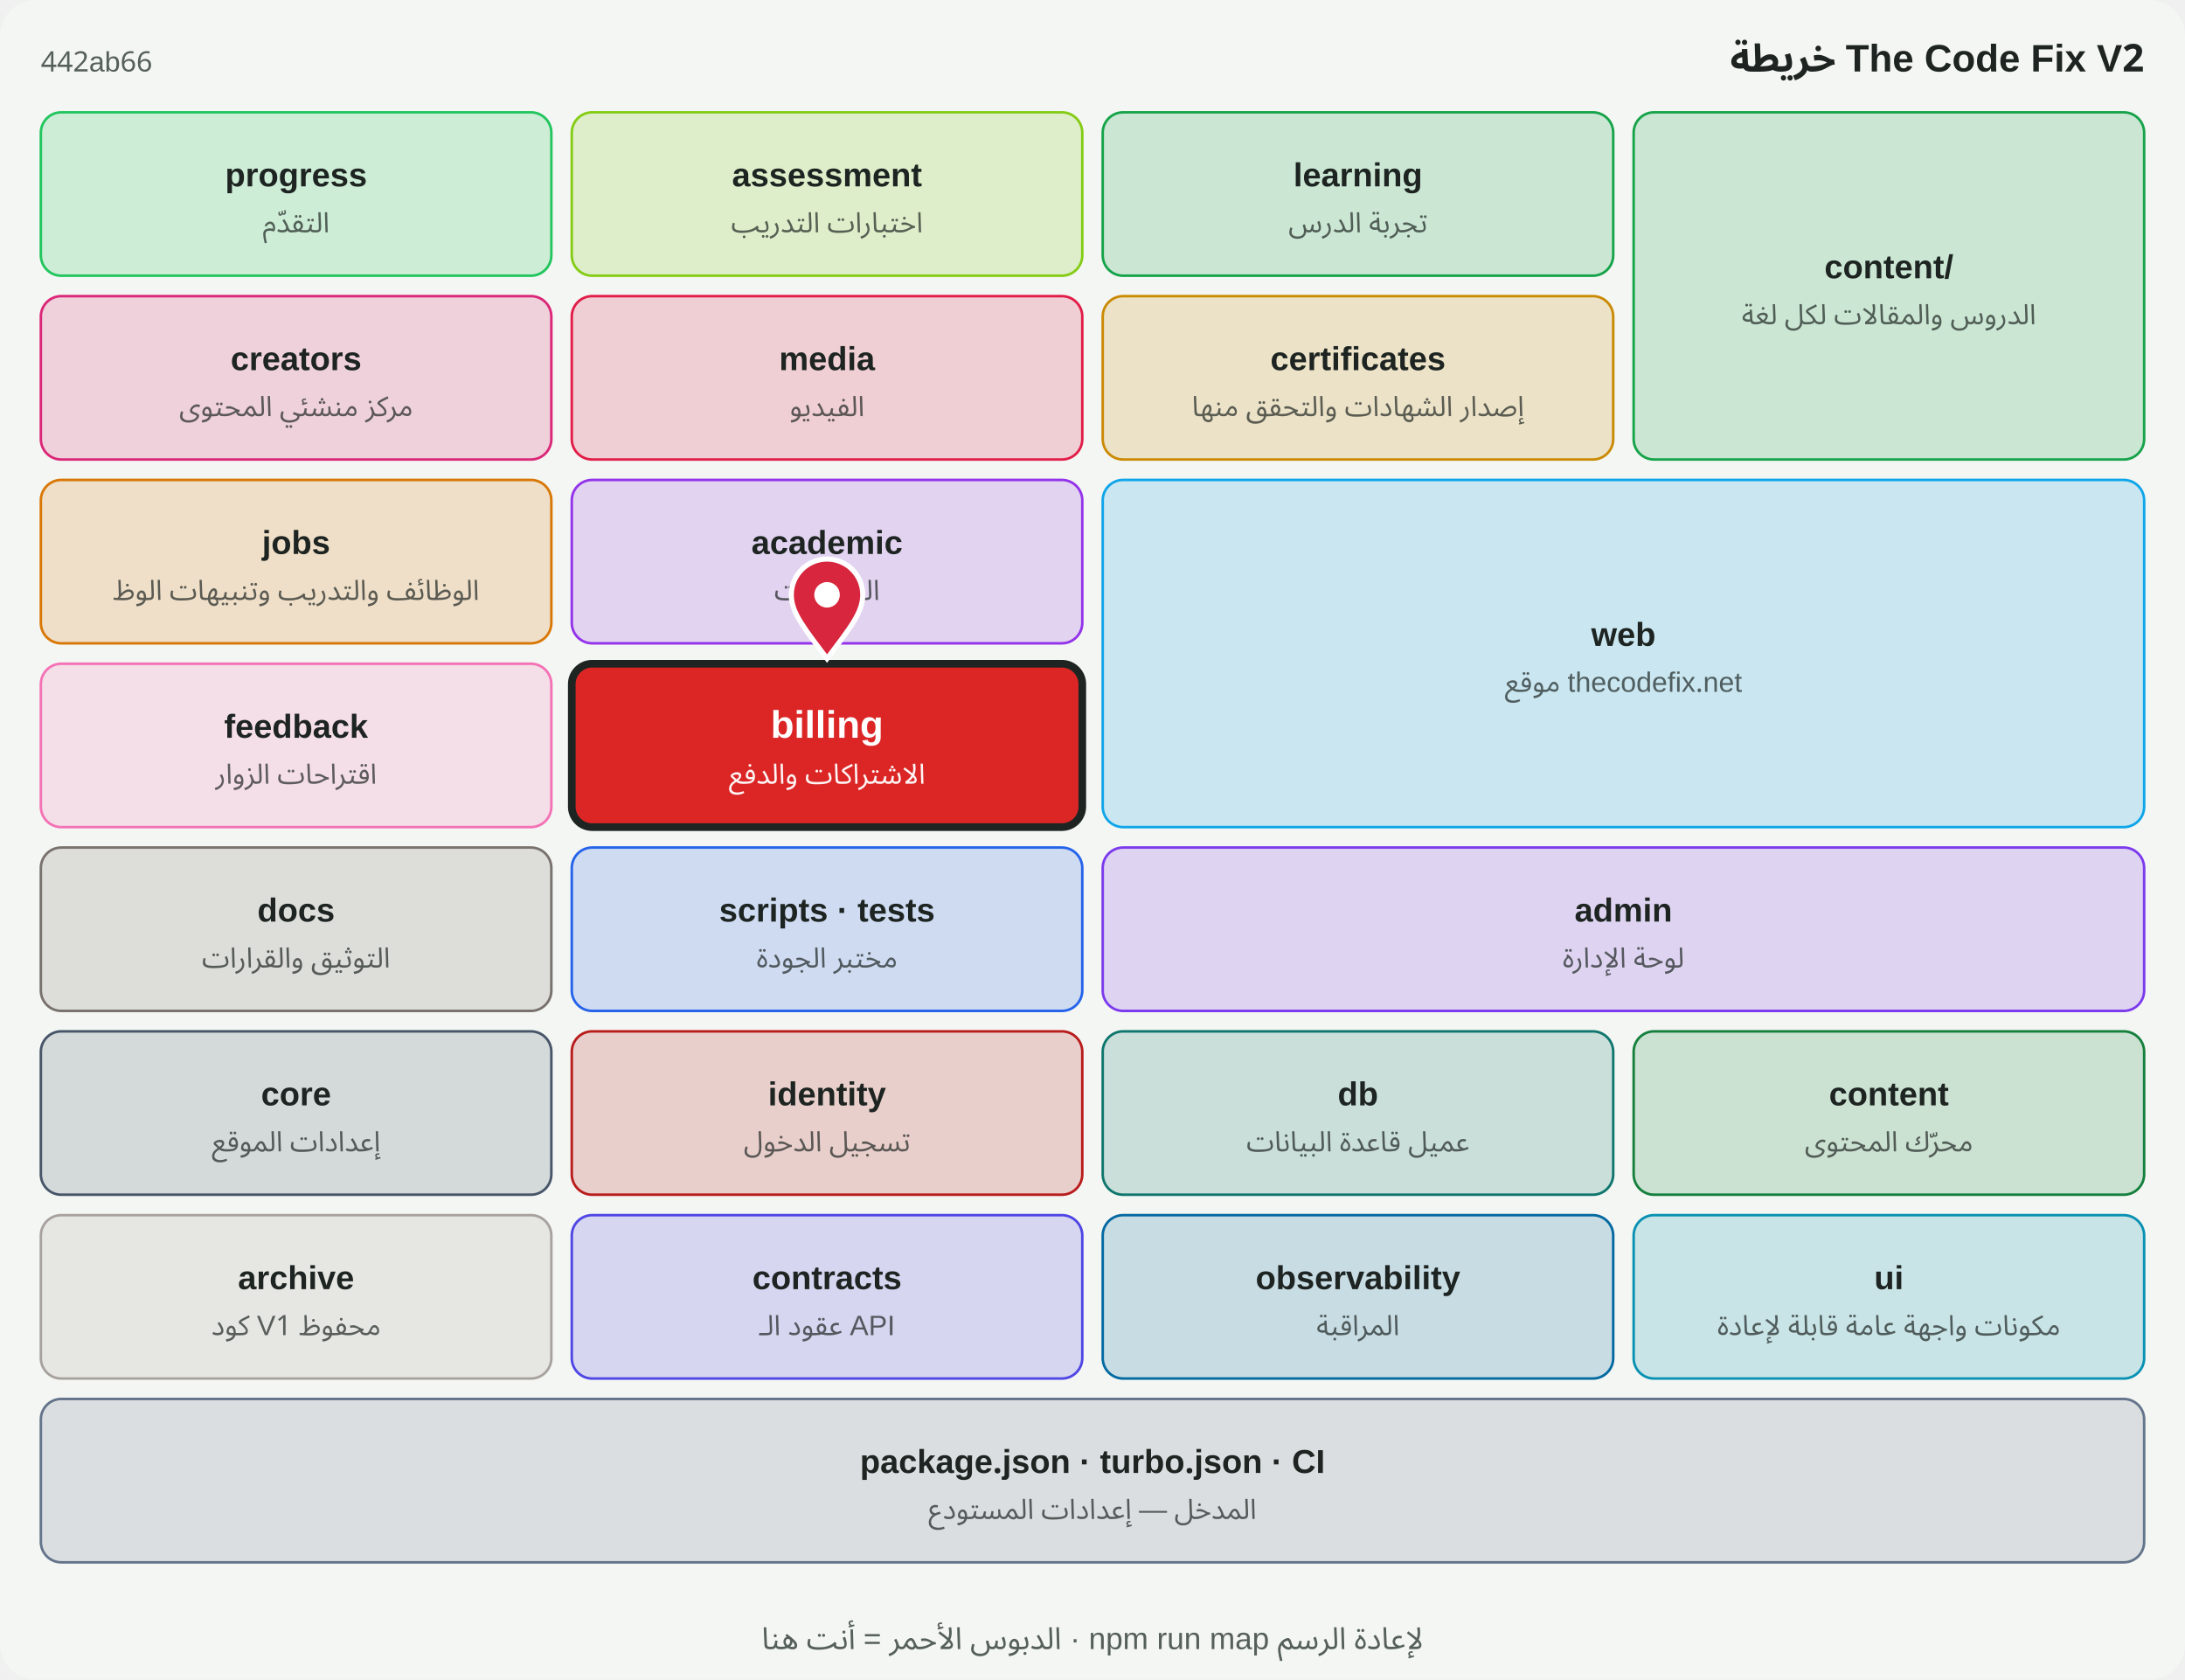
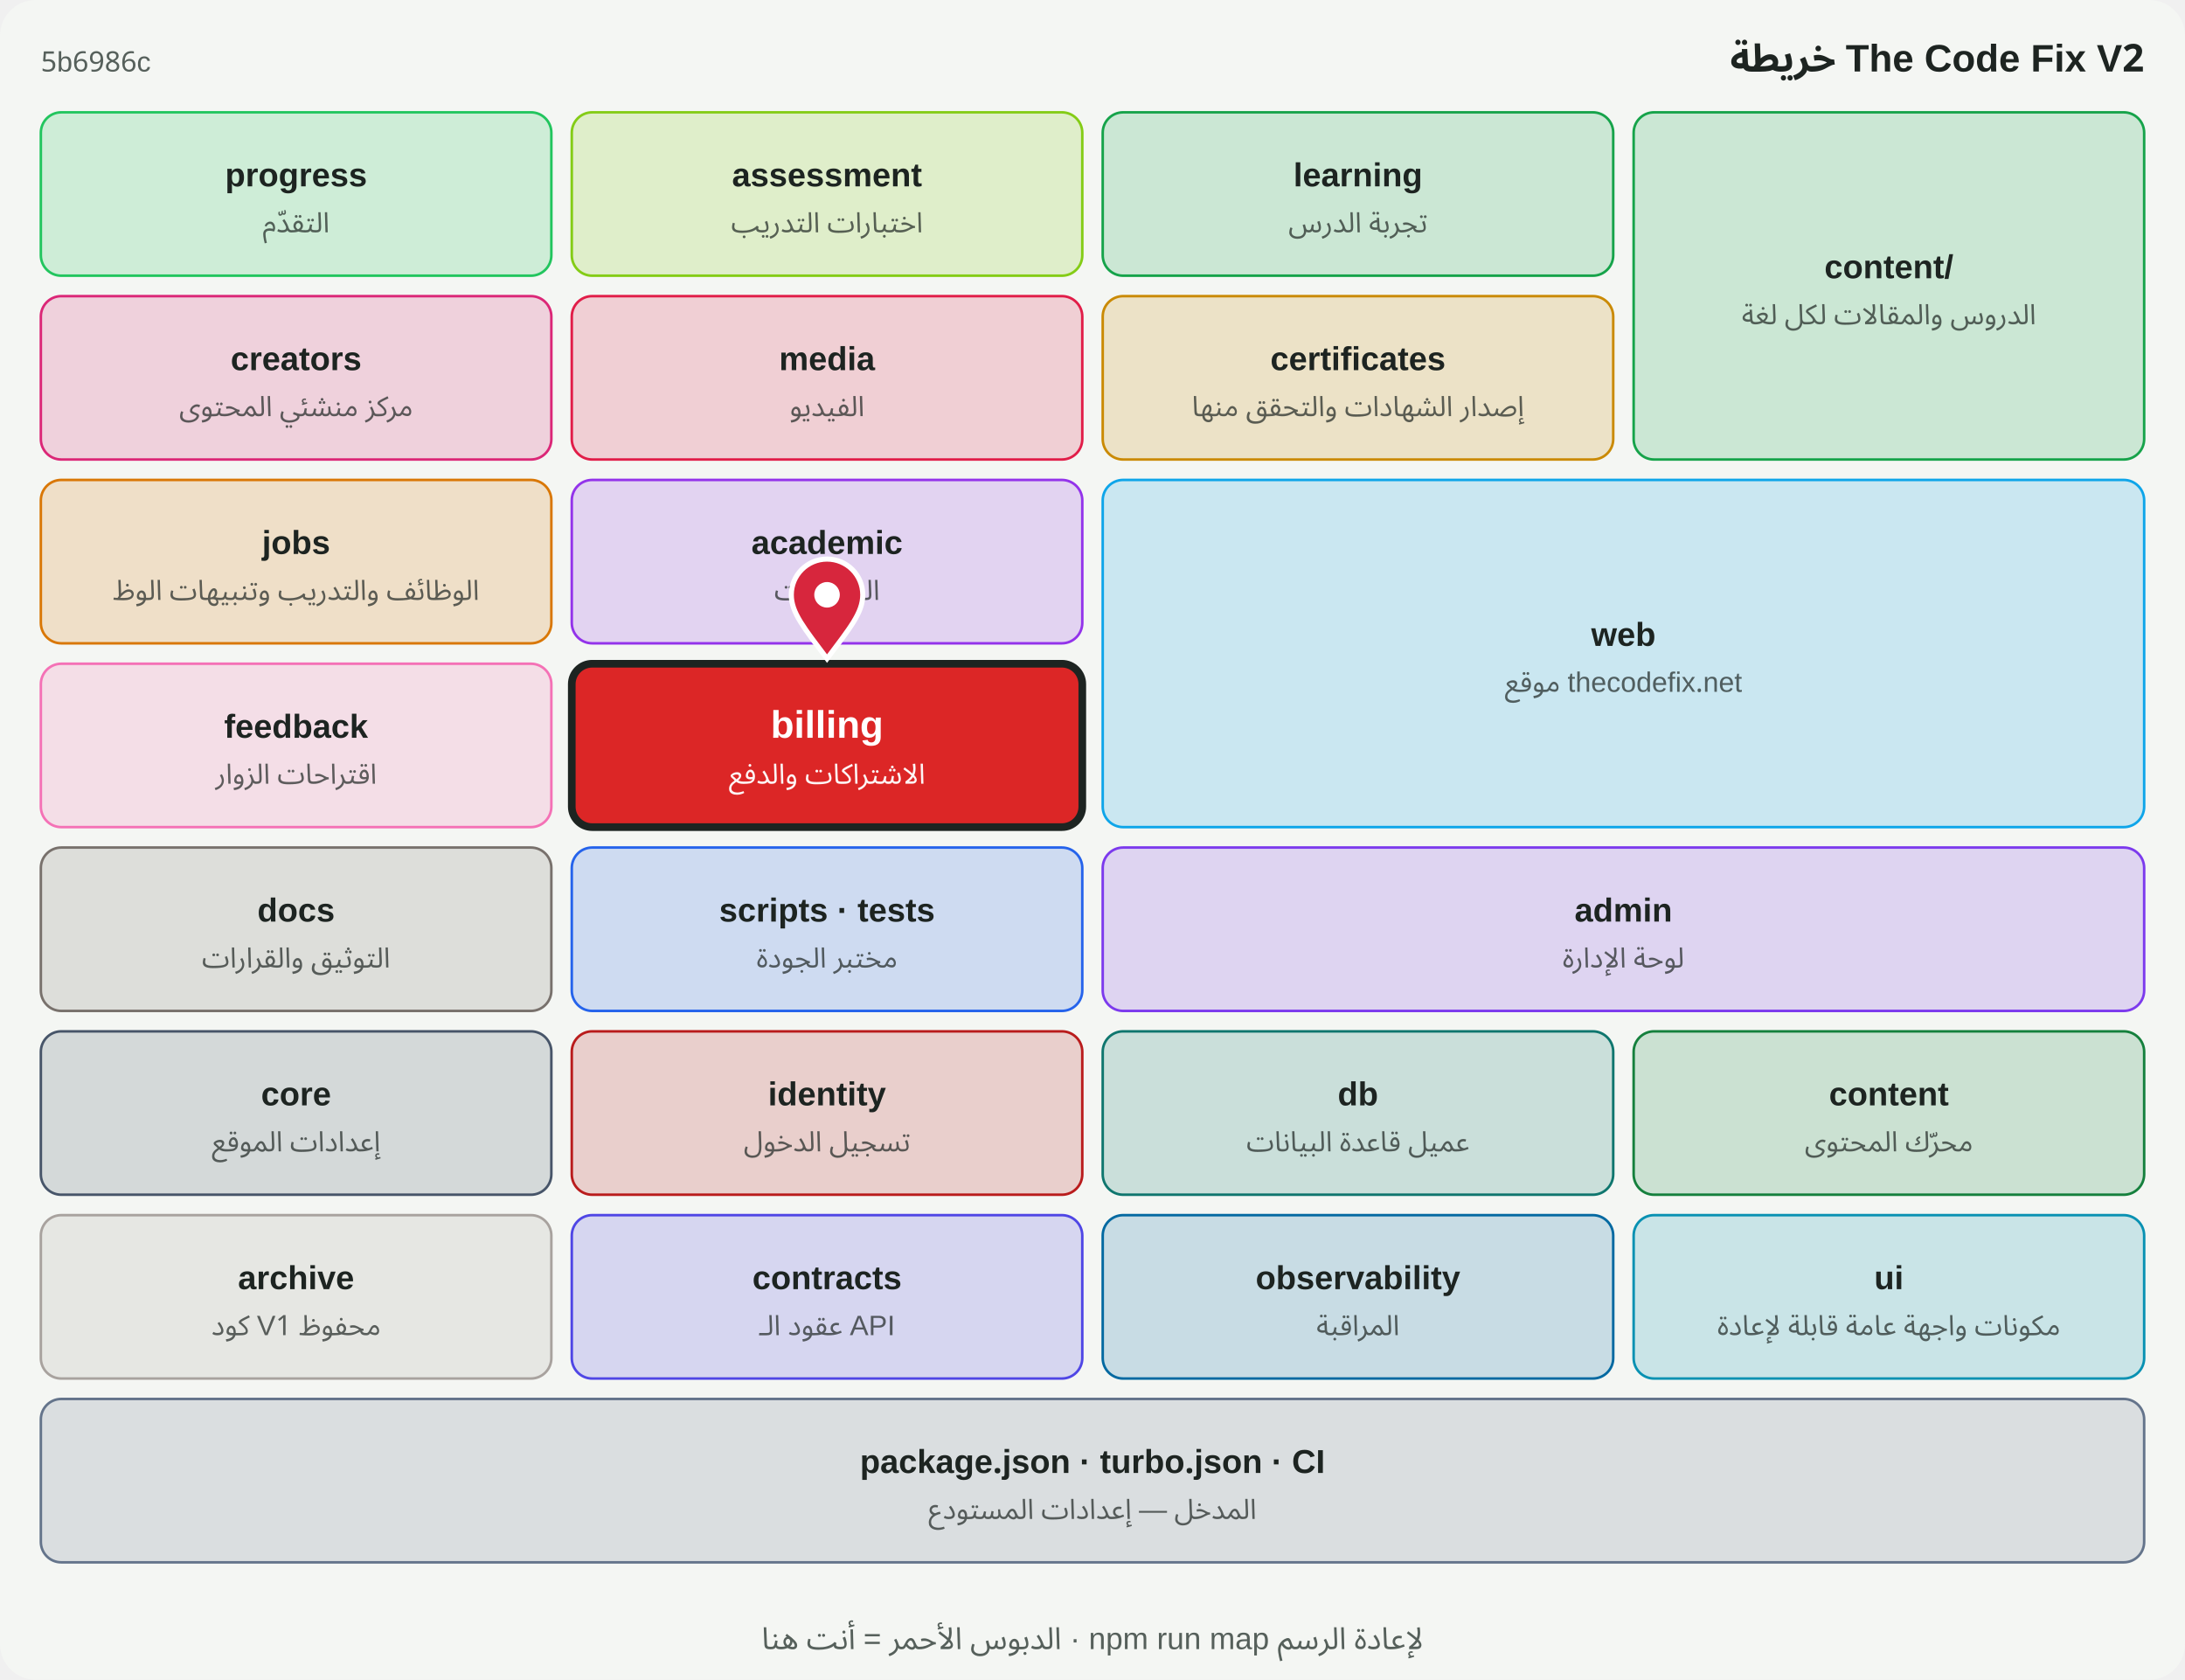
<svg xmlns="http://www.w3.org/2000/svg" viewBox="0 0 856 658" width="856" height="658" font-family="'Segoe UI', Tahoma, 'Noto Sans Arabic', Arial, sans-serif" role="img" aria-label="خريطة مشروع The Code Fix — الاشتراكات والدفع (Stripe) (@tcf/billing)">
  <rect width="856" height="658" rx="14" fill="#f4f6f3" />
  <text x="840" y="28" text-anchor="end" font-size="15" font-weight="700" fill="#1d2421">خريطة The Code Fix V2</text>
-   <text x="16" y="28" font-size="11" fill="#56605b">442ab66</text>
+   <text x="16" y="28" font-size="11" fill="#56605b">5b6986c</text>
  <g>
    <rect x="640" y="44" width="200" height="136" rx="8" fill="#16a34a" fill-opacity="0.18" stroke="#16a34a" stroke-width="1" />
    <text x="740" y="109" text-anchor="middle" font-size="13" font-weight="600" fill="#1d2421">content/</text>
    <text x="740" y="127" text-anchor="middle" font-size="11" fill="#1d2421" fill-opacity="0.7">الدروس والمقالات لكل لغة</text>
  </g>
  <g>
    <rect x="432" y="44" width="200" height="64" rx="8" fill="#16a34a" fill-opacity="0.18" stroke="#16a34a" stroke-width="1" />
    <text x="532" y="73" text-anchor="middle" font-size="13" font-weight="600" fill="#1d2421">learning</text>
    <text x="532" y="91" text-anchor="middle" font-size="11" fill="#1d2421" fill-opacity="0.7">تجربة الدرس</text>
  </g>
  <g>
    <rect x="224" y="44" width="200" height="64" rx="8" fill="#84cc16" fill-opacity="0.18" stroke="#84cc16" stroke-width="1" />
    <text x="324" y="73" text-anchor="middle" font-size="13" font-weight="600" fill="#1d2421">assessment</text>
    <text x="324" y="91" text-anchor="middle" font-size="11" fill="#1d2421" fill-opacity="0.7">اختبارات التدريب</text>
  </g>
  <g>
    <rect x="16" y="44" width="200" height="64" rx="8" fill="#22c55e" fill-opacity="0.18" stroke="#22c55e" stroke-width="1" />
    <text x="116" y="73" text-anchor="middle" font-size="13" font-weight="600" fill="#1d2421">progress</text>
    <text x="116" y="91" text-anchor="middle" font-size="11" fill="#1d2421" fill-opacity="0.7">التقدّم</text>
  </g>
  <g>
    <rect x="432" y="116" width="200" height="64" rx="8" fill="#ca8a04" fill-opacity="0.18" stroke="#ca8a04" stroke-width="1" />
    <text x="532" y="145" text-anchor="middle" font-size="13" font-weight="600" fill="#1d2421">certificates</text>
    <text x="532" y="163" text-anchor="middle" font-size="11" fill="#1d2421" fill-opacity="0.7">إصدار الشهادات والتحقق منها</text>
  </g>
  <g>
    <rect x="224" y="116" width="200" height="64" rx="8" fill="#e11d48" fill-opacity="0.18" stroke="#e11d48" stroke-width="1" />
    <text x="324" y="145" text-anchor="middle" font-size="13" font-weight="600" fill="#1d2421">media</text>
    <text x="324" y="163" text-anchor="middle" font-size="11" fill="#1d2421" fill-opacity="0.7">الفيديو</text>
  </g>
  <g>
    <rect x="16" y="116" width="200" height="64" rx="8" fill="#db2777" fill-opacity="0.18" stroke="#db2777" stroke-width="1" />
    <text x="116" y="145" text-anchor="middle" font-size="13" font-weight="600" fill="#1d2421">creators</text>
    <text x="116" y="163" text-anchor="middle" font-size="11" fill="#1d2421" fill-opacity="0.7">مركز منشئي المحتوى</text>
  </g>
  <g>
    <rect x="432" y="188" width="408" height="136" rx="8" fill="#0ea5e9" fill-opacity="0.18" stroke="#0ea5e9" stroke-width="1" />
    <text x="636" y="253" text-anchor="middle" font-size="13" font-weight="600" fill="#1d2421">web</text>
    <text x="636" y="271" text-anchor="middle" font-size="11" fill="#1d2421" fill-opacity="0.7">موقع thecodefix.net</text>
  </g>
  <g>
    <rect x="224" y="188" width="200" height="64" rx="8" fill="#9333ea" fill-opacity="0.18" stroke="#9333ea" stroke-width="1" />
    <text x="324" y="217" text-anchor="middle" font-size="13" font-weight="600" fill="#1d2421">academic</text>
    <text x="324" y="235" text-anchor="middle" font-size="11" fill="#1d2421" fill-opacity="0.7">الجامعات</text>
  </g>
  <g>
    <rect x="16" y="188" width="200" height="64" rx="8" fill="#d97706" fill-opacity="0.18" stroke="#d97706" stroke-width="1" />
    <text x="116" y="217" text-anchor="middle" font-size="13" font-weight="600" fill="#1d2421">jobs</text>
    <text x="116" y="235" text-anchor="middle" font-size="11" fill="#1d2421" fill-opacity="0.7">الوظائف والتدريب وتنبيهات الوظ</text>
  </g>
  <g>
    <rect x="224" y="260" width="200" height="64" rx="8" fill="#dc2626" fill-opacity="1" stroke="#1d2421" stroke-width="3" />
    <text x="324" y="289" text-anchor="middle" font-size="15" font-weight="700" fill="#ffffff">billing</text>
    <text x="324" y="307" text-anchor="middle" font-size="11" fill="#ffffff" fill-opacity="0.95">الاشتراكات والدفع</text>
  </g>
  <path d="M324 258 c-9 -12 -14 -18 -14 -25 a14 14 0 0 1 28 0 c0 7 -5 13 -14 25z" fill="#d7263d" stroke="#fff" stroke-width="2" />
  <circle cx="324" cy="233" r="5" fill="#fff" />
  <g>
    <rect x="16" y="260" width="200" height="64" rx="8" fill="#f472b6" fill-opacity="0.18" stroke="#f472b6" stroke-width="1" />
    <text x="116" y="289" text-anchor="middle" font-size="13" font-weight="600" fill="#1d2421">feedback</text>
    <text x="116" y="307" text-anchor="middle" font-size="11" fill="#1d2421" fill-opacity="0.7">اقتراحات الزوار</text>
  </g>
  <g>
    <rect x="432" y="332" width="408" height="64" rx="8" fill="#7c3aed" fill-opacity="0.18" stroke="#7c3aed" stroke-width="1" />
    <text x="636" y="361" text-anchor="middle" font-size="13" font-weight="600" fill="#1d2421">admin</text>
    <text x="636" y="379" text-anchor="middle" font-size="11" fill="#1d2421" fill-opacity="0.7">لوحة الإدارة</text>
  </g>
  <g>
    <rect x="224" y="332" width="200" height="64" rx="8" fill="#2563eb" fill-opacity="0.18" stroke="#2563eb" stroke-width="1" />
    <text x="324" y="361" text-anchor="middle" font-size="13" font-weight="600" fill="#1d2421">scripts · tests</text>
    <text x="324" y="379" text-anchor="middle" font-size="11" fill="#1d2421" fill-opacity="0.7">مختبر الجودة</text>
  </g>
  <g>
    <rect x="16" y="332" width="200" height="64" rx="8" fill="#78716c" fill-opacity="0.18" stroke="#78716c" stroke-width="1" />
    <text x="116" y="361" text-anchor="middle" font-size="13" font-weight="600" fill="#1d2421">docs</text>
    <text x="116" y="379" text-anchor="middle" font-size="11" fill="#1d2421" fill-opacity="0.7">التوثيق والقرارات</text>
  </g>
  <g>
    <rect x="640" y="404" width="200" height="64" rx="8" fill="#15803d" fill-opacity="0.18" stroke="#15803d" stroke-width="1" />
    <text x="740" y="433" text-anchor="middle" font-size="13" font-weight="600" fill="#1d2421">content</text>
    <text x="740" y="451" text-anchor="middle" font-size="11" fill="#1d2421" fill-opacity="0.7">محرّك المحتوى</text>
  </g>
  <g>
    <rect x="432" y="404" width="200" height="64" rx="8" fill="#0f766e" fill-opacity="0.18" stroke="#0f766e" stroke-width="1" />
    <text x="532" y="433" text-anchor="middle" font-size="13" font-weight="600" fill="#1d2421">db</text>
    <text x="532" y="451" text-anchor="middle" font-size="11" fill="#1d2421" fill-opacity="0.7">عميل قاعدة البيانات</text>
  </g>
  <g>
    <rect x="224" y="404" width="200" height="64" rx="8" fill="#b91c1c" fill-opacity="0.18" stroke="#b91c1c" stroke-width="1" />
    <text x="324" y="433" text-anchor="middle" font-size="13" font-weight="600" fill="#1d2421">identity</text>
    <text x="324" y="451" text-anchor="middle" font-size="11" fill="#1d2421" fill-opacity="0.7">تسجيل الدخول</text>
  </g>
  <g>
    <rect x="16" y="404" width="200" height="64" rx="8" fill="#475569" fill-opacity="0.18" stroke="#475569" stroke-width="1" />
    <text x="116" y="433" text-anchor="middle" font-size="13" font-weight="600" fill="#1d2421">core</text>
    <text x="116" y="451" text-anchor="middle" font-size="11" fill="#1d2421" fill-opacity="0.7">إعدادات الموقع</text>
  </g>
  <g>
    <rect x="640" y="476" width="200" height="64" rx="8" fill="#0891b2" fill-opacity="0.18" stroke="#0891b2" stroke-width="1" />
    <text x="740" y="505" text-anchor="middle" font-size="13" font-weight="600" fill="#1d2421">ui</text>
    <text x="740" y="523" text-anchor="middle" font-size="11" fill="#1d2421" fill-opacity="0.7">مكونات واجهة عامة قابلة لإعادة</text>
  </g>
  <g>
    <rect x="432" y="476" width="200" height="64" rx="8" fill="#0369a1" fill-opacity="0.18" stroke="#0369a1" stroke-width="1" />
    <text x="532" y="505" text-anchor="middle" font-size="13" font-weight="600" fill="#1d2421">observability</text>
    <text x="532" y="523" text-anchor="middle" font-size="11" fill="#1d2421" fill-opacity="0.7">المراقبة</text>
  </g>
  <g>
    <rect x="224" y="476" width="200" height="64" rx="8" fill="#4f46e5" fill-opacity="0.18" stroke="#4f46e5" stroke-width="1" />
    <text x="324" y="505" text-anchor="middle" font-size="13" font-weight="600" fill="#1d2421">contracts</text>
    <text x="324" y="523" text-anchor="middle" font-size="11" fill="#1d2421" fill-opacity="0.7">عقود الـ API</text>
  </g>
  <g>
    <rect x="16" y="476" width="200" height="64" rx="8" fill="#a8a29e" fill-opacity="0.18" stroke="#a8a29e" stroke-width="1" />
    <text x="116" y="505" text-anchor="middle" font-size="13" font-weight="600" fill="#1d2421">archive</text>
    <text x="116" y="523" text-anchor="middle" font-size="11" fill="#1d2421" fill-opacity="0.7">كود V1 محفوظ</text>
  </g>
  <g>
    <rect x="16" y="548" width="824" height="64" rx="8" fill="#64748b" fill-opacity="0.18" stroke="#64748b" stroke-width="1" />
    <text x="428" y="577" text-anchor="middle" font-size="13" font-weight="600" fill="#1d2421">package.json · turbo.json · CI</text>
    <text x="428" y="595" text-anchor="middle" font-size="11" fill="#1d2421" fill-opacity="0.7">المدخل — إعدادات المستودع</text>
  </g>
  <text x="428" y="646" text-anchor="middle" font-size="12" fill="#56605b">الدبوس الأحمر = أنت هنا · npm run map لإعادة الرسم</text>
</svg>
